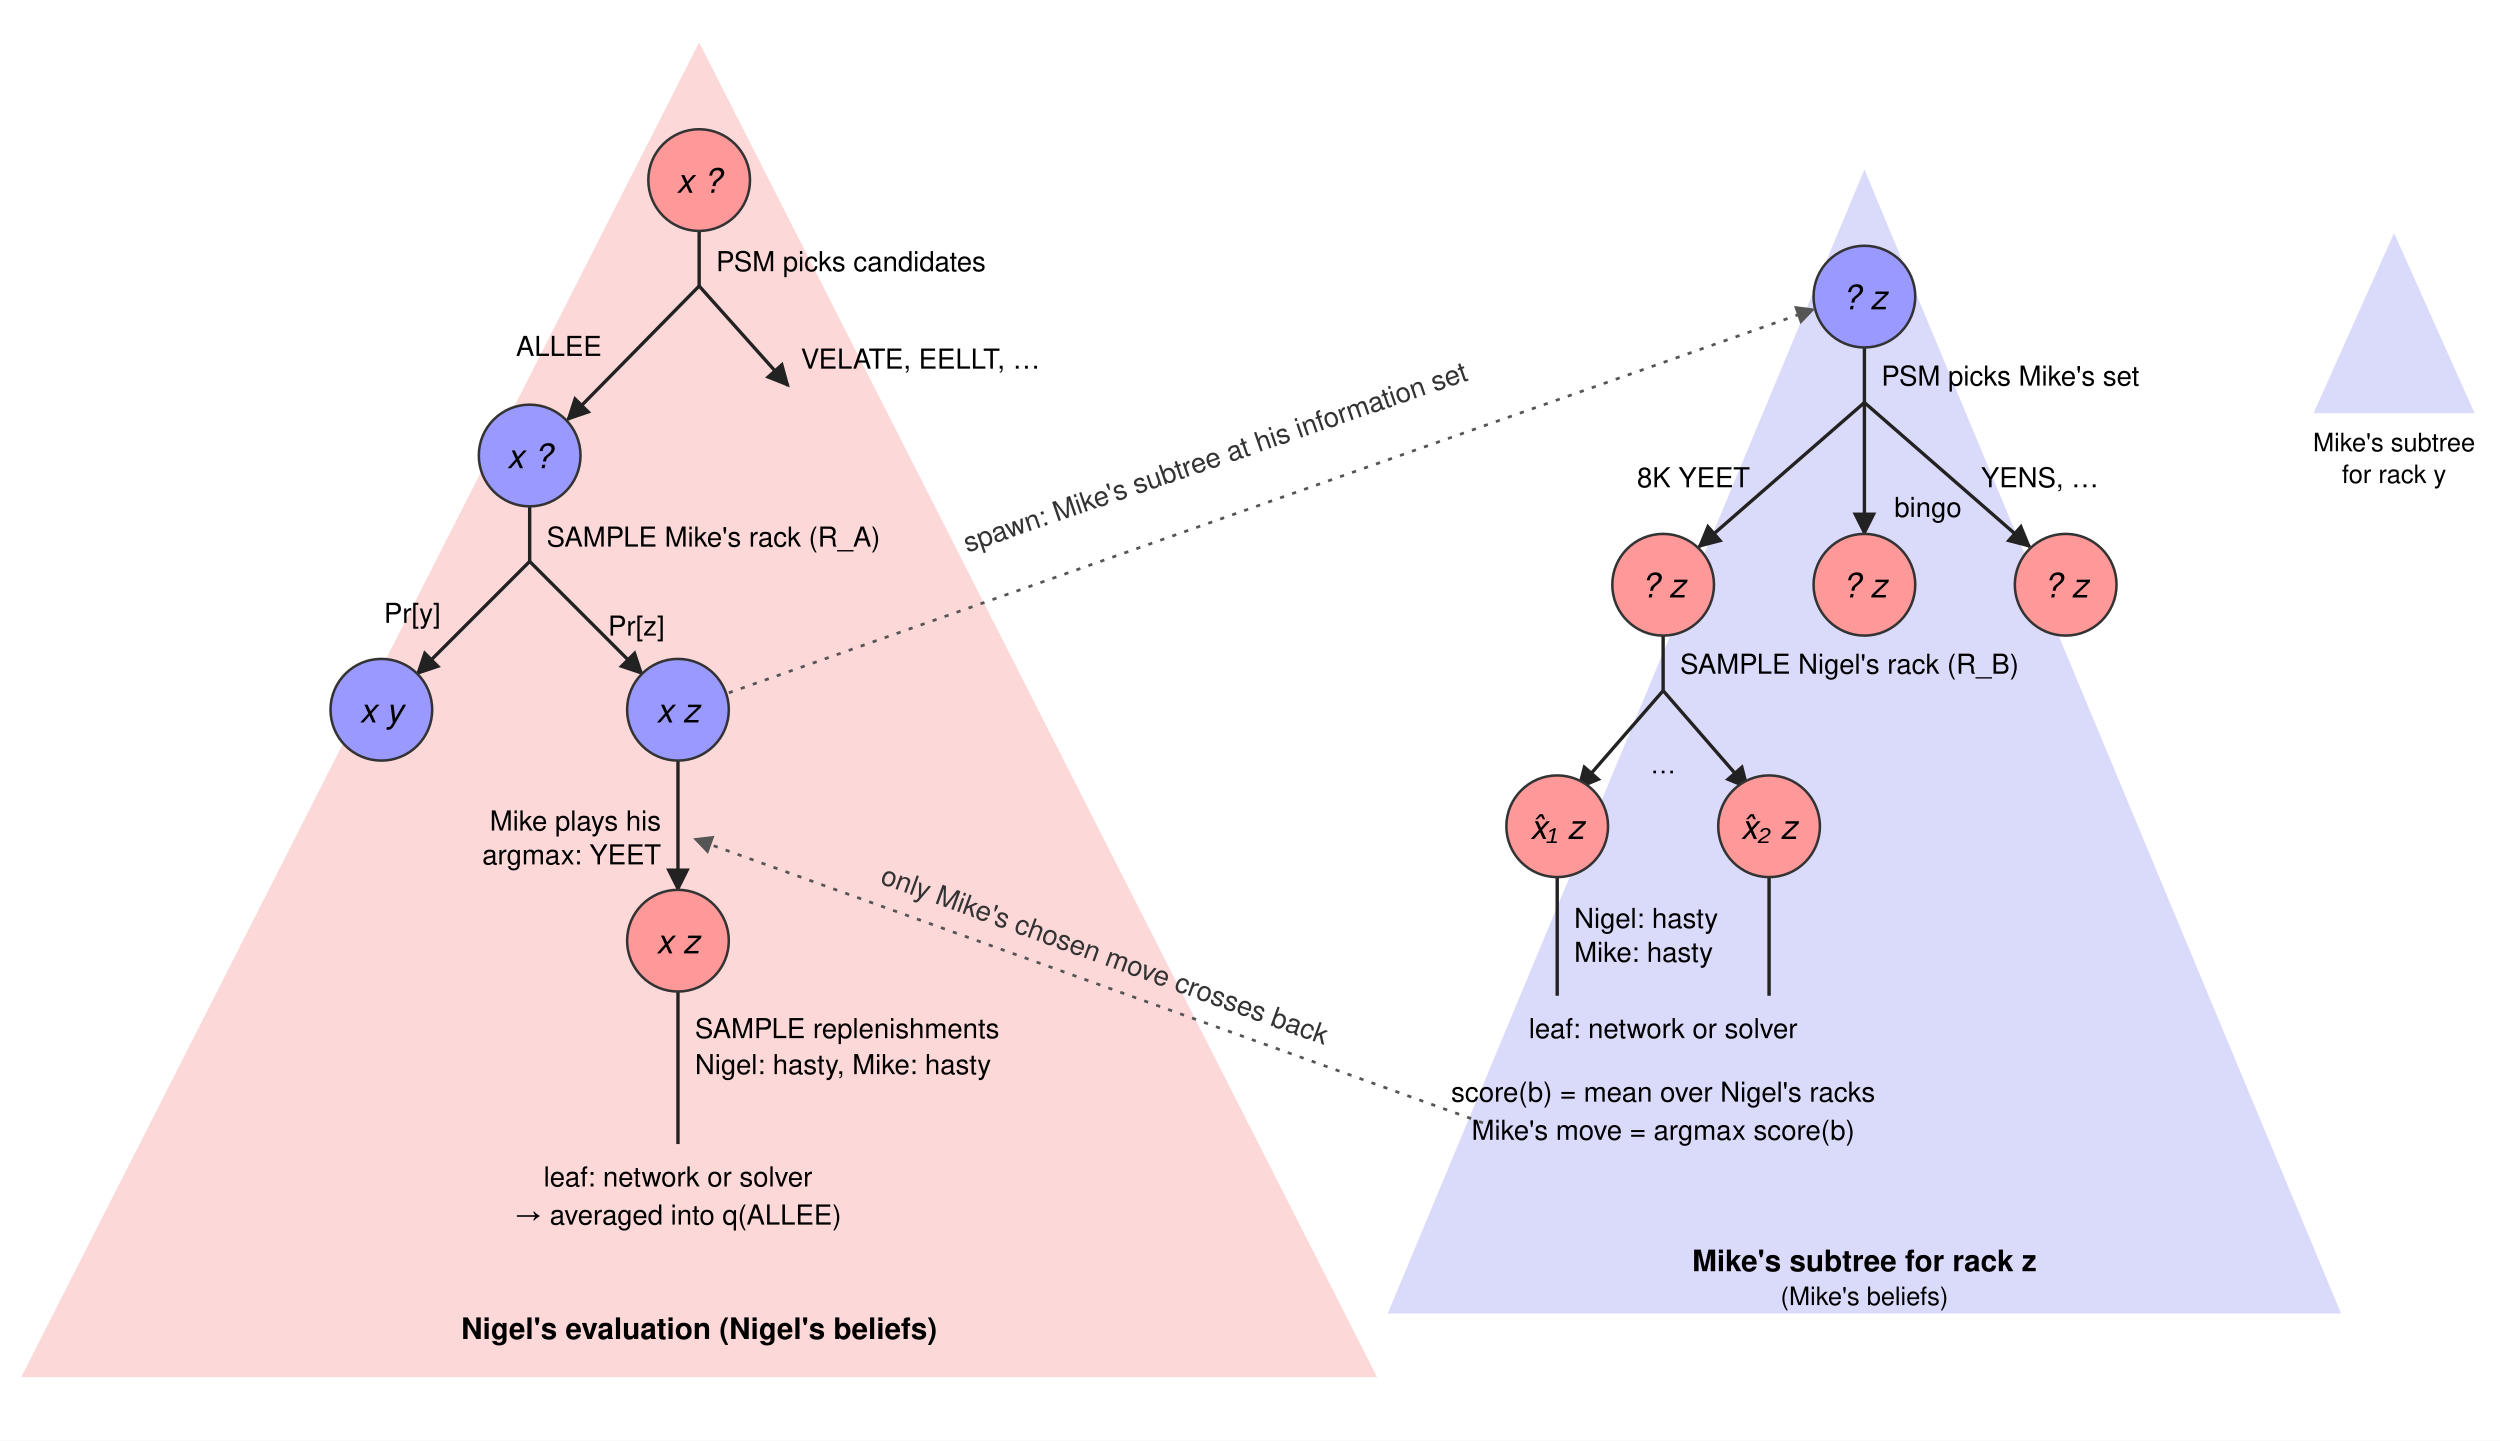
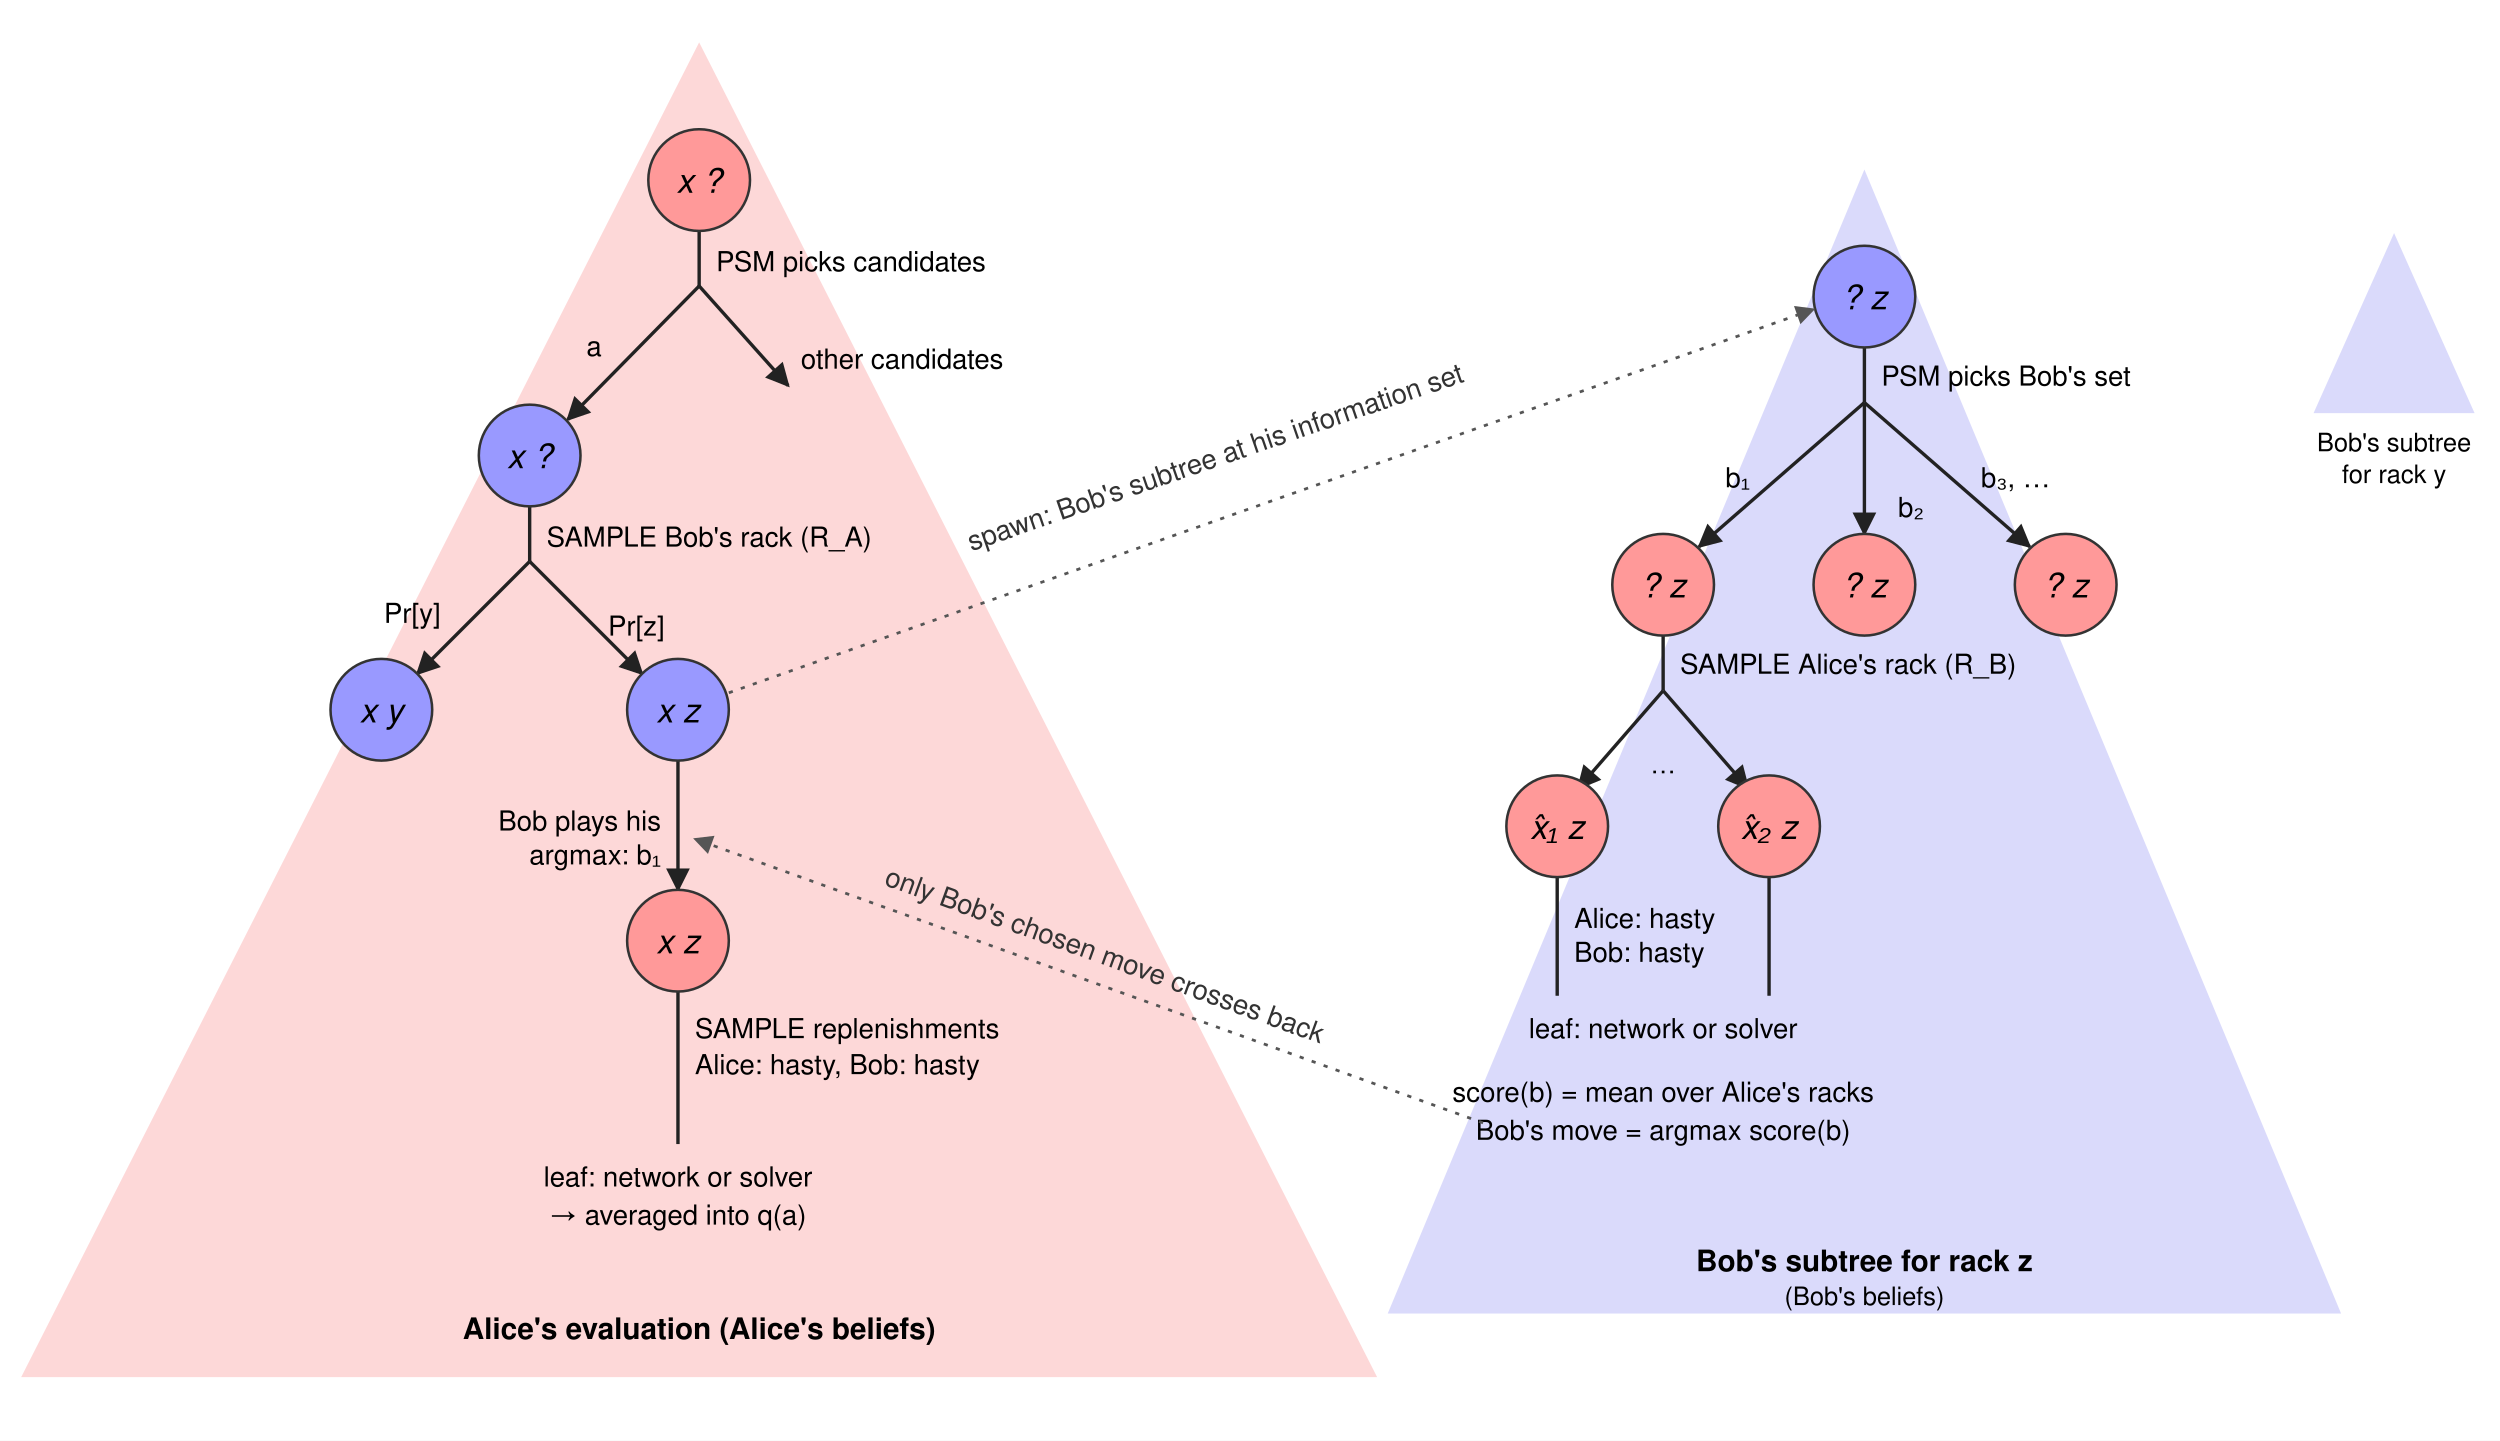
<svg xmlns="http://www.w3.org/2000/svg" width="1180" height="680" viewBox="0 0 1180 680" font-family="Helvetica, Arial, sans-serif" font-size="14">
  <defs>
    <marker id="arrow" viewBox="0 0 10 10" refX="9" refY="5" markerWidth="7" markerHeight="7" orient="auto-start-reverse">
      <path d="M0,0 L10,5 L0,10 z" fill="#222" />
    </marker>
    <marker id="arrow-dot" viewBox="0 0 10 10" refX="9" refY="5" markerWidth="7" markerHeight="7" orient="auto-start-reverse">
      <path d="M0,0 L10,5 L0,10 z" fill="#555" />
    </marker>
  </defs>
  <rect width="1180" height="680" fill="#ffffff" />
  <polygon points="330,20 10,650 650,650" fill="#fdd8d8" />
-   <text x="330" y="632" text-anchor="middle" font-weight="bold">Nigel's evaluation (Nigel's beliefs)</text>
+   <text x="330" y="632" text-anchor="middle" font-weight="bold">Alice's evaluation (Alice's beliefs)</text>
  <polygon points="880,80 655,620 1105,620" fill="#dadafb" />
-   <text x="880" y="600" text-anchor="middle" font-weight="bold">Mike's subtree for rack z</text>
-   <text x="880" y="616" text-anchor="middle" font-size="12">(Mike's beliefs)</text>
+   <text x="880" y="600" text-anchor="middle" font-weight="bold">Bob's subtree for rack z</text>
+   <text x="880" y="616" text-anchor="middle" font-size="12">(Bob's beliefs)</text>
  <polygon points="1130,110 1092,195 1168,195" fill="#dadafb" />
-   <text x="1130" y="213" text-anchor="middle" font-size="12">Mike's subtree</text>
+   <text x="1130" y="213" text-anchor="middle" font-size="12">Bob's subtree</text>
  <text x="1130" y="228" text-anchor="middle" font-size="12">for rack y</text>
  <g stroke="#222" stroke-width="1.6" fill="none">
    <line x1="330" y1="109" x2="330" y2="135" />
    <line x1="330" y1="135" x2="268" y2="198" marker-end="url(#arrow)" />
    <line x1="330" y1="135" x2="372" y2="182" marker-end="url(#arrow)" />
    <line x1="250" y1="239" x2="250" y2="265" />
    <line x1="250" y1="265" x2="197" y2="318" marker-end="url(#arrow)" />
    <line x1="250" y1="265" x2="303" y2="318" marker-end="url(#arrow)" />
    <line x1="320" y1="359" x2="320" y2="420" marker-end="url(#arrow)" />
    <line x1="320" y1="468" x2="320" y2="540" />
    <line x1="880" y1="164" x2="880" y2="190" />
    <line x1="880" y1="190" x2="802" y2="258" marker-end="url(#arrow)" />
    <line x1="880" y1="190" x2="880" y2="252" marker-end="url(#arrow)" />
    <line x1="880" y1="190" x2="958" y2="258" marker-end="url(#arrow)" />
    <line x1="785" y1="300" x2="785" y2="326" />
    <line x1="785" y1="326" x2="745" y2="372" marker-end="url(#arrow)" />
    <line x1="785" y1="326" x2="825" y2="372" marker-end="url(#arrow)" />
    <line x1="735" y1="414" x2="735" y2="470" />
    <line x1="835" y1="414" x2="835" y2="470" />
  </g>
  <g stroke="#333" stroke-width="1.2">
    <circle cx="330" cy="85" r="24" fill="#f99" />
    <circle cx="250" cy="215" r="24" fill="#99f" />
    <circle cx="180" cy="335" r="24" fill="#99f" />
    <circle cx="320" cy="335" r="24" fill="#99f" />
    <circle cx="320" cy="444" r="24" fill="#f99" />
    <circle cx="880" cy="140" r="24" fill="#99f" />
    <circle cx="785" cy="276" r="24" fill="#f99" />
    <circle cx="880" cy="276" r="24" fill="#f99" />
    <circle cx="975" cy="276" r="24" fill="#f99" />
    <circle cx="735" cy="390" r="24" fill="#f99" />
    <circle cx="835" cy="390" r="24" fill="#f99" />
  </g>
  <g text-anchor="middle" font-style="italic" font-size="16">
    <text x="330" y="91">x ?</text>
    <text x="250" y="221">x ?</text>
    <text x="180" y="341">x y</text>
    <text x="320" y="341">x z</text>
    <text x="320" y="450">x z</text>
    <text x="880" y="146">? z</text>
    <text x="785" y="282">? z</text>
    <text x="880" y="282">? z</text>
    <text x="975" y="282">? z</text>
    <text x="735" y="396">x̂₁ z</text>
    <text x="835" y="396">x̂₂ z</text>
  </g>
  <g font-size="13">
    <text x="338" y="128">PSM picks candidates</text>
-     <text x="284" y="168" text-anchor="end">ALLEE</text>
-     <text x="378" y="174">VELATE, EELLT, …</text>
-     <text x="258" y="258">SAMPLE Mike's rack (R_A)</text>
+     <text x="284" y="168" text-anchor="end">a</text>
+     <text x="378" y="174">other candidates</text>
+     <text x="258" y="258">SAMPLE Bob's rack (R_A)</text>
    <text x="208" y="294" text-anchor="end">Pr[y]</text>
    <text x="287" y="300">Pr[z]</text>
-     <text x="312" y="392" text-anchor="end">Mike plays his</text>
-     <text x="312" y="408" text-anchor="end">argmax: YEET</text>
+     <text x="312" y="392" text-anchor="end">Bob plays his</text>
+     <text x="312" y="408" text-anchor="end">argmax: b₁</text>
    <text x="328" y="490">SAMPLE replenishments</text>
-     <text x="328" y="507">Nigel: hasty, Mike: hasty</text>
+     <text x="328" y="507">Alice: hasty, Bob: hasty</text>
    <text x="320" y="560" text-anchor="middle">leaf: network or solver</text>
-     <text x="320" y="578" text-anchor="middle">→ averaged into q(ALLEE)</text>
-     <text x="888" y="182">PSM picks Mike's set</text>
-     <text x="826" y="230" text-anchor="end">8K YEET</text>
-     <text x="884" y="244" text-anchor="middle" dx="26">bingo</text>
-     <text x="935" y="230">YENS, …</text>
-     <text x="793" y="318">SAMPLE Nigel's rack (R_B)</text>
+     <text x="320" y="578" text-anchor="middle">→ averaged into q(a)</text>
+     <text x="888" y="182">PSM picks Bob's set</text>
+     <text x="826" y="230" text-anchor="end">b₁</text>
+     <text x="884" y="244" text-anchor="middle" dx="18">b₂</text>
+     <text x="935" y="230">b₃, …</text>
+     <text x="793" y="318">SAMPLE Alice's rack (R_B)</text>
    <text x="785" y="365" text-anchor="middle" font-size="12">…</text>
-     <text x="743" y="438">Nigel: hasty</text>
-     <text x="743" y="454">Mike: hasty</text>
+     <text x="743" y="438">Alice: hasty</text>
+     <text x="743" y="454">Bob: hasty</text>
    <text x="785" y="490" text-anchor="middle">leaf: network or solver</text>
-     <text x="785" y="520" text-anchor="middle">score(b) = mean over Nigel's racks</text>
-     <text x="785" y="538" text-anchor="middle">Mike's move = argmax score(b)</text>
+     <text x="785" y="520" text-anchor="middle">score(b) = mean over Alice's racks</text>
+     <text x="785" y="538" text-anchor="middle">Bob's move = argmax score(b)</text>
  </g>
  <g stroke="#555" stroke-width="1.3" stroke-dasharray="2,4" fill="none">
    <line x1="344" y1="327" x2="856" y2="146" marker-end="url(#arrow-dot)" />
    <line x1="700" y1="530" x2="328" y2="396" marker-end="url(#arrow-dot)" />
  </g>
  <g font-size="13" fill="#333">
-     <text x="575" y="220" transform="rotate(-19 575 220)" text-anchor="middle">spawn: Mike's subtree at his information set</text>
-     <text x="520" y="455" transform="rotate(20 520 455)" text-anchor="middle">only Mike's chosen move crosses back</text>
+     <text x="575" y="220" transform="rotate(-19 575 220)" text-anchor="middle">spawn: Bob's subtree at his information set</text>
+     <text x="520" y="455" transform="rotate(20 520 455)" text-anchor="middle">only Bob's chosen move crosses back</text>
  </g>
</svg>
